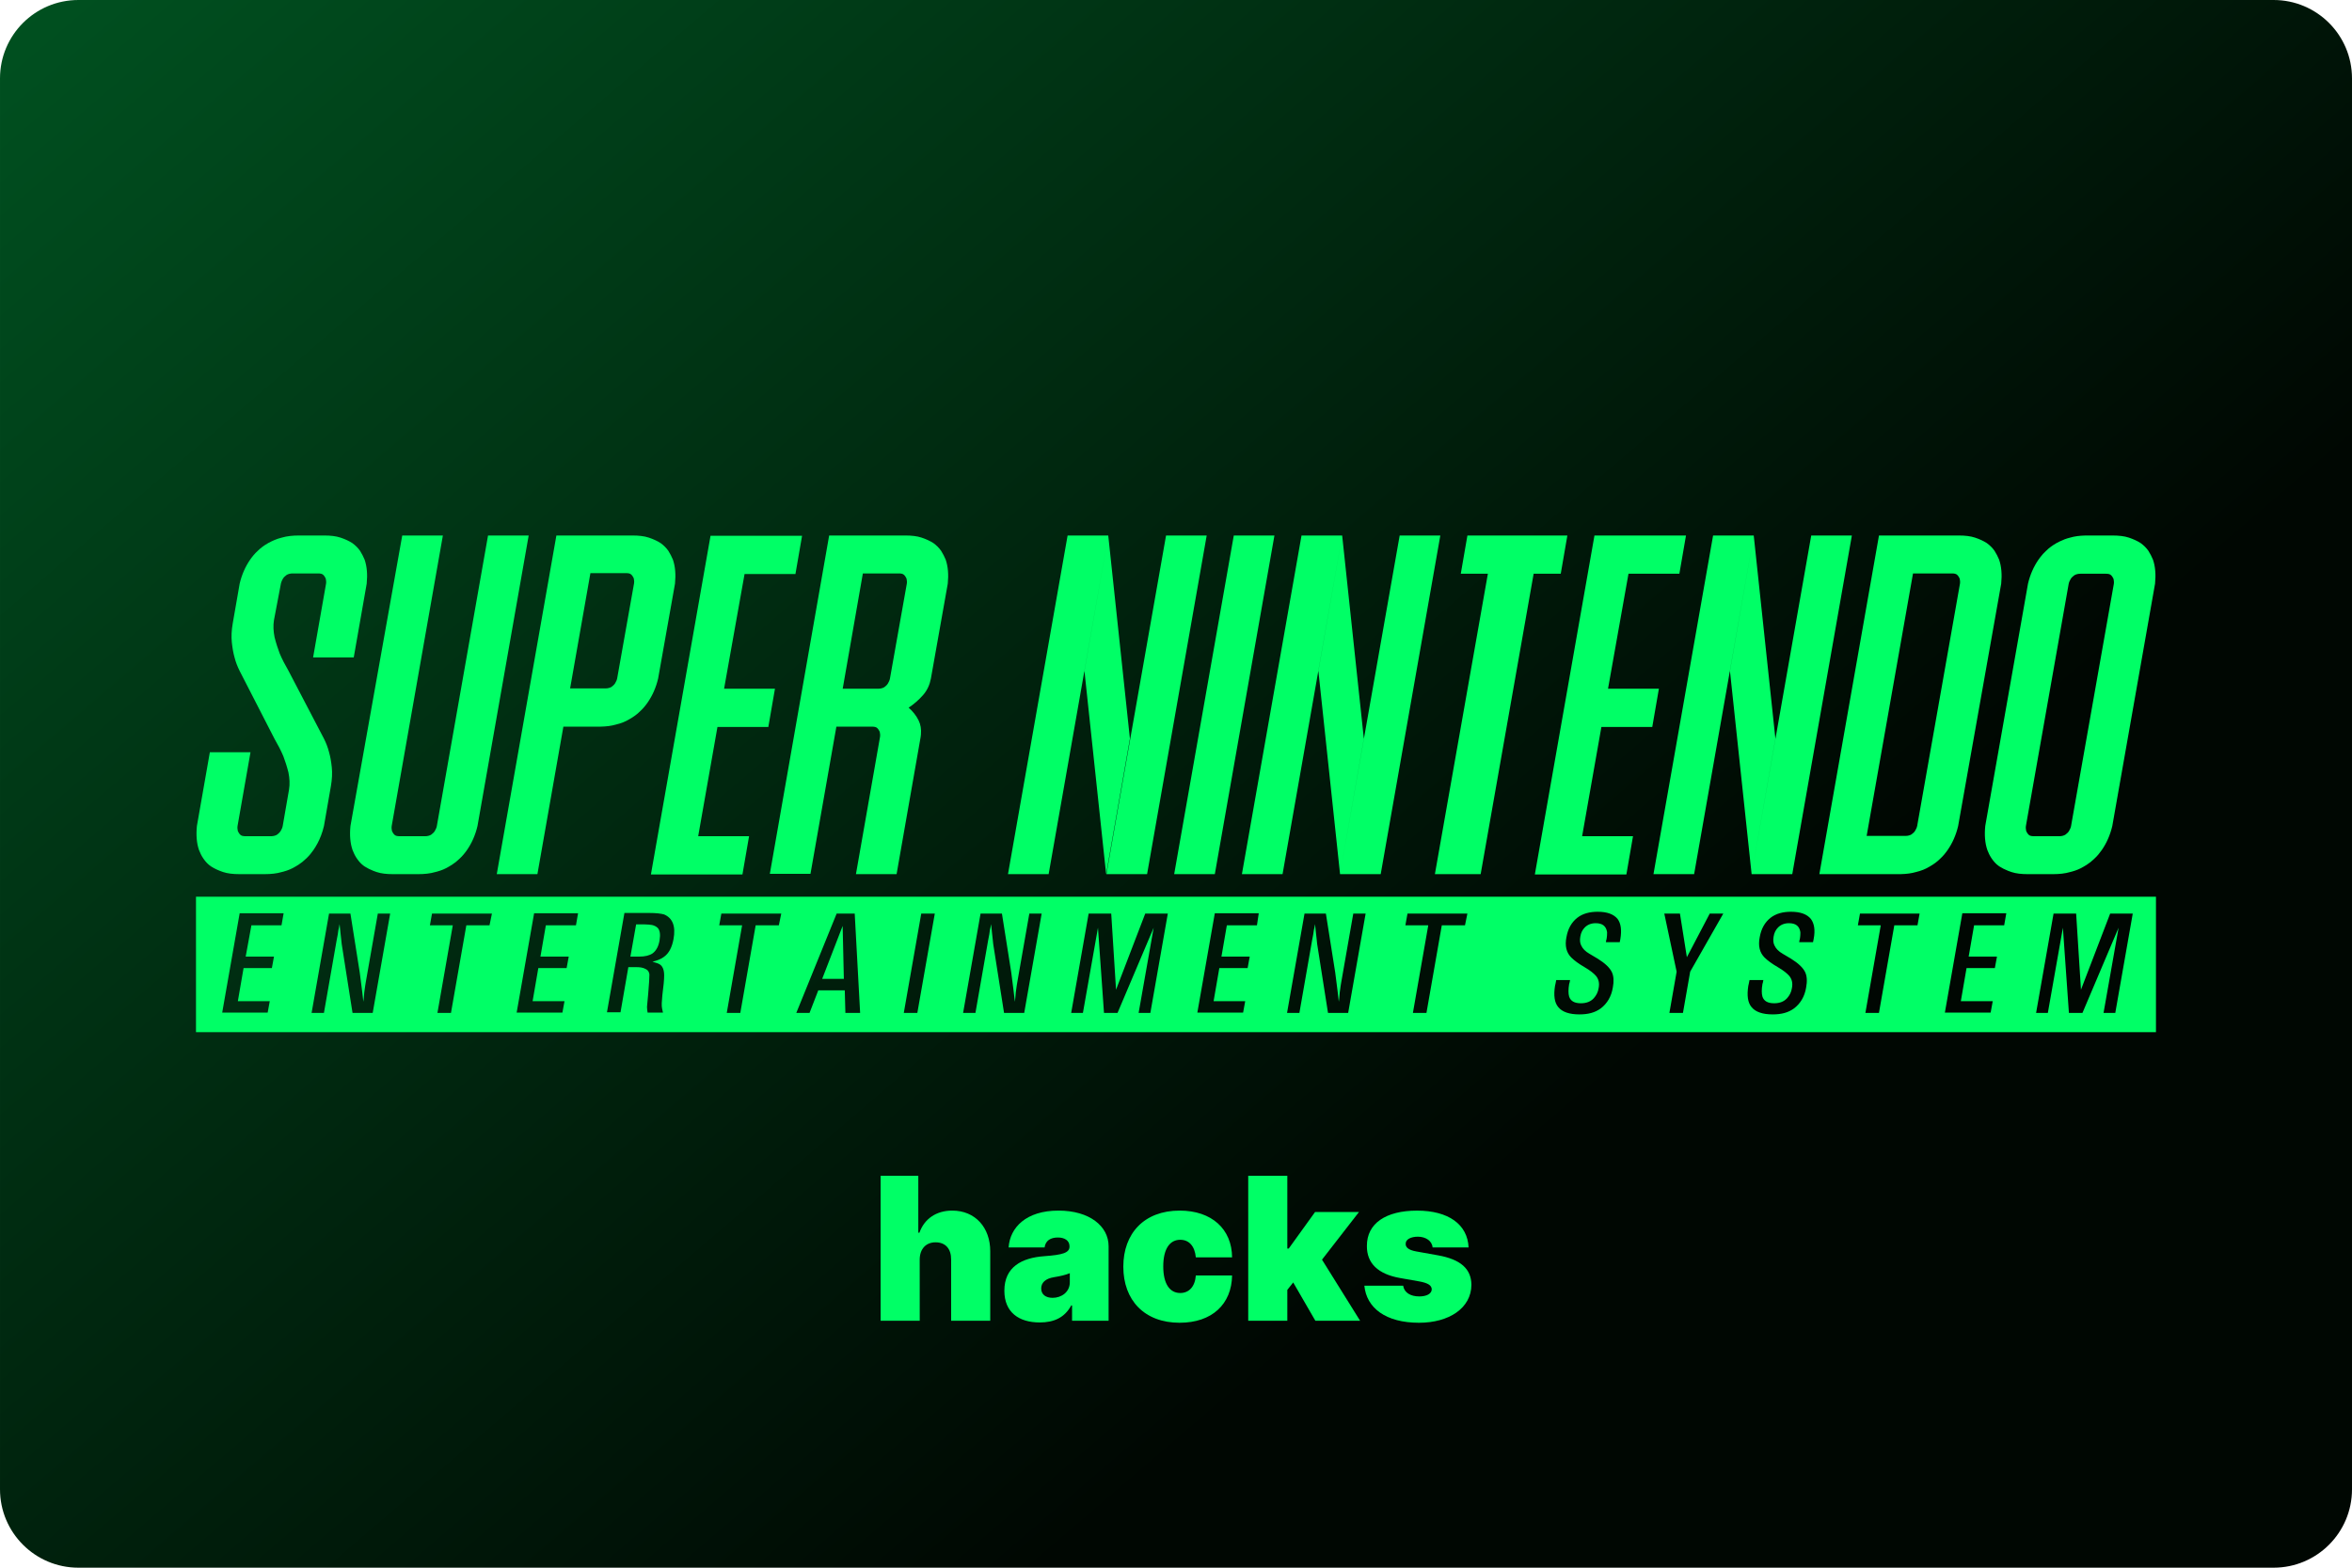
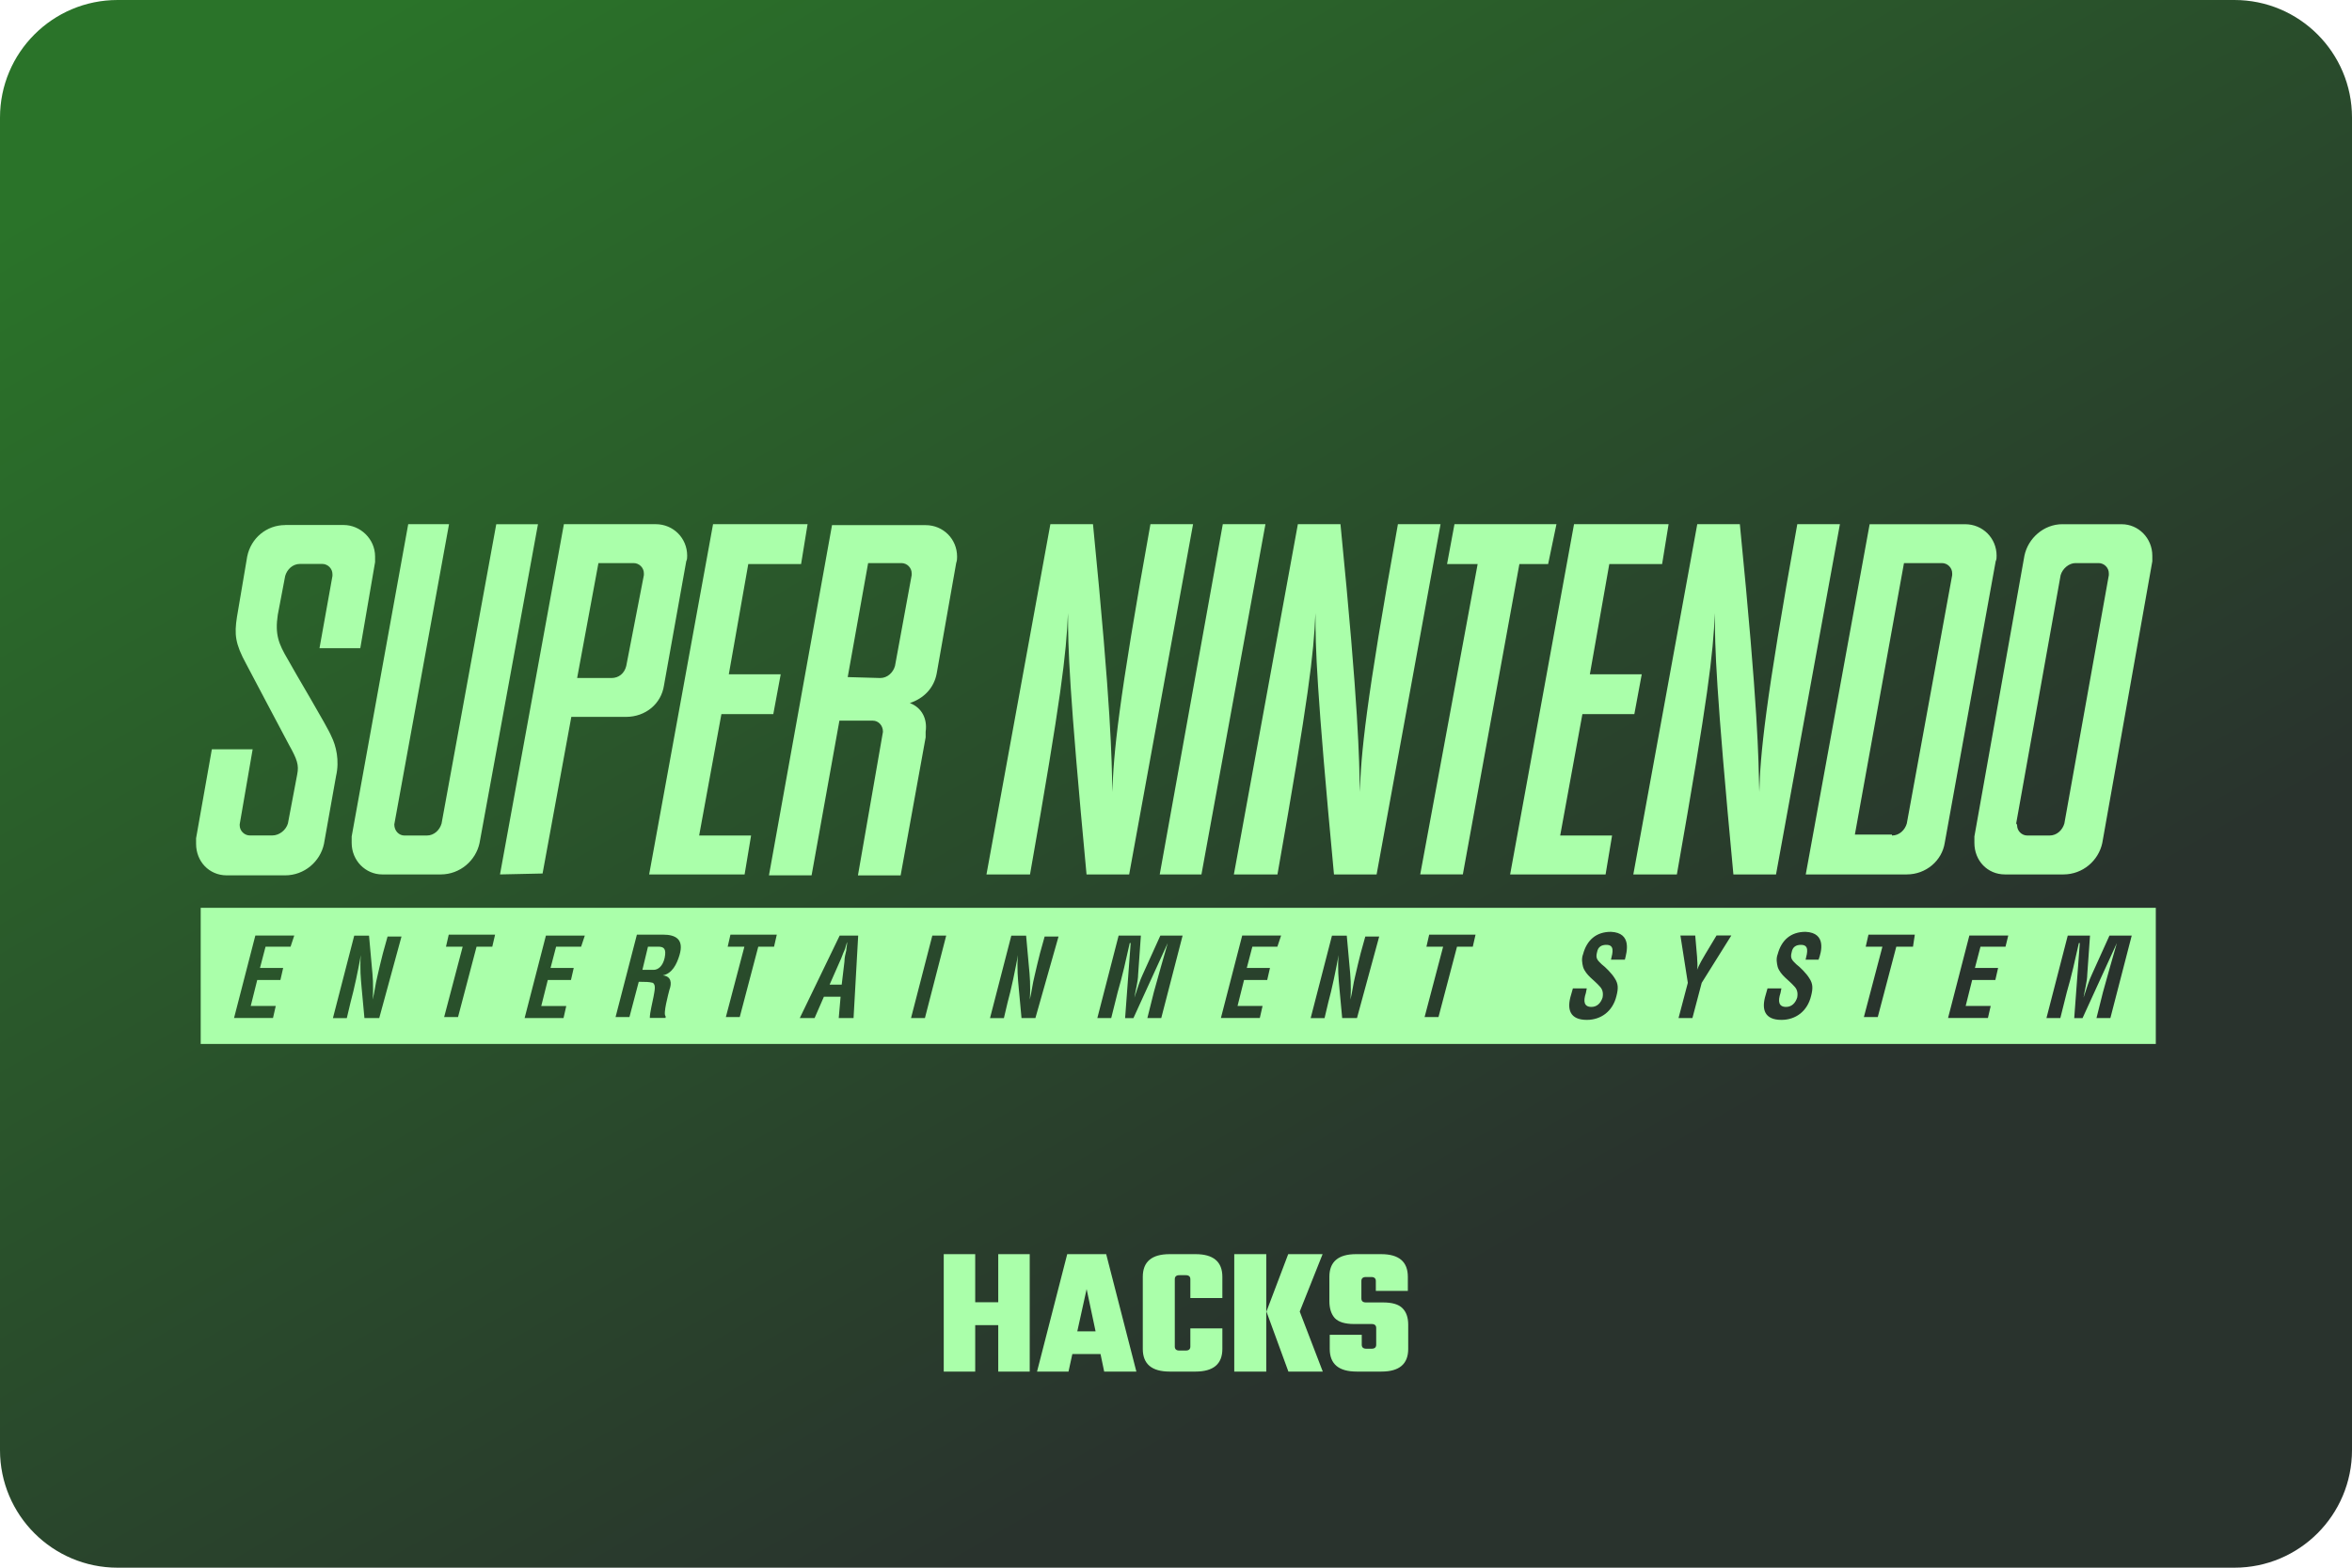
- <svg xmlns="http://www.w3.org/2000/svg" width="480" height="320" version="1.1" viewBox="0 0 127 84.667">
+ <svg xmlns="http://www.w3.org/2000/svg" width="480" height="320" version="1.1" viewBox="0 0 480 320" xml:space="preserve">
  <defs>
-     <linearGradient id="a" x2="65.708" y2="76.729" gradientUnits="userSpaceOnUse">
-       <stop stop-color="#005120" offset="0" />
-       <stop stop-color="#000702" offset="1" />
+     <linearGradient id="a" x1="21.41" x2="65.71" y1="2.214e-7" y2="76.73" gradientTransform="matrix(3.78 0 0 3.78 4.453e-6 -8.367e-7)" gradientUnits="userSpaceOnUse">
+       <stop stop-color="#2a7329" offset="0" />
+       <stop stop-color="#29332d" offset="1" />
    </linearGradient>
  </defs>
-   <rect width="127" height="84.667" ry="4.233" fill="url(#a)" stroke-linecap="square" stroke-linejoin="round" stroke-width=".529" style="paint-order:stroke fill markers" />
-   <path transform="matrix(.26458 0 0 .26458 -.00025 0)" d="m61.014 109.31c-1.29 0-2.457 0.122-3.502 0.43-1.044 0.246-1.965 0.677-2.764 1.107-0.86 0.492-1.536 0.983-2.15 1.598-0.614 0.553-1.107 1.167-1.537 1.781-0.983 1.413-1.72 3.073-2.15 4.916l-1.414 8.109c-0.246 1.413-0.306 2.704-0.184 3.871 0.123 1.167 0.307 2.212 0.553 3.072 0.246 0.983 0.615 1.905 1.045 2.766l7.127 13.887c0.676 1.167 1.292 2.334 1.783 3.502 0.369 0.983 0.736 2.09 1.043 3.318 0.246 1.229 0.307 2.396 0.123 3.502l-1.289 7.434c-0.061 0.369-0.247 0.738-0.432 1.045-0.138 0.23-0.31 0.393-0.518 0.562-0.069 0.057-0.142 0.114-0.219 0.176-0.269 0.161-0.631 0.275-1.047 0.301-0.059 0.004-0.12 0.006-0.182 0.006h-5.162c-0.492 0-0.86-0.061-1.105-0.307-0.246-0.246-0.369-0.492-0.492-0.738-0.061-0.307-0.122-0.676-0.061-1.045l2.643-15.053h-8.295l-2.643 15.053c-0.184 1.843-0.062 3.503 0.43 4.916 0.246 0.614 0.492 1.167 0.922 1.781 0.43 0.614 0.922 1.168 1.598 1.598 0.676 0.43 1.475 0.8 2.397 1.107 0.922 0.307 2.028 0.43 3.318 0.43h5.16c1.29 0 2.457-0.122 3.502-0.43 0.131-0.031 0.26-0.065 0.387-0.1 0.887-0.242 1.68-0.578 2.379-1.008 0.215-0.123 0.419-0.244 0.613-0.369 0.582-0.374 1.076-0.768 1.537-1.228 0.077-0.069 0.152-0.138 0.225-0.209 0.512-0.496 0.936-1.035 1.312-1.572 0.614-0.883 1.132-1.862 1.539-2.922 0.244-0.636 0.45-1.303 0.611-1.994l1.412-8.109c0.246-1.413 0.308-2.704 0.186-3.871-0.123-1.167-0.309-2.212-0.555-3.072-0.246-0.983-0.613-1.905-1.043-2.766l-7.252-13.887c-0.676-1.167-1.29-2.334-1.781-3.502-0.369-0.983-0.738-2.09-1.045-3.318-0.246-1.229-0.307-2.396-0.123-3.502l1.414-7.434c0.008-0.046 0.018-0.093 0.029-0.139 0.079-0.322 0.239-0.637 0.4-0.906 0.184-0.307 0.431-0.492 0.738-0.738 0.307-0.184 0.737-0.307 1.228-0.307h5.16c0.492 0 0.862 0.061 1.107 0.307 0.246 0.246 0.367 0.492 0.49 0.738 0.061 0.307 0.124 0.676 0.062 1.045l-2.643 15.053h8.295l2.643-15.053c0.184-1.843 0.062-3.503-0.43-4.916-0.246-0.614-0.553-1.167-0.922-1.781-0.43-0.614-0.922-1.106-1.598-1.598-0.676-0.43-1.475-0.8-2.397-1.107s-2.028-0.43-3.318-0.43h-5.162zm21.076 0-10.568 59.293c-0.184 1.843-0.062 3.503 0.43 4.916 0.215 0.538 0.431 1.029 0.77 1.555 0.048 0.075 0.099 0.15 0.152 0.227 0.376 0.538 0.801 1.029 1.353 1.432 0.079 0.057 0.16 0.112 0.244 0.166 0.507 0.323 1.083 0.612 1.728 0.865 0.215 0.084 0.438 0.165 0.668 0.242 0.922 0.307 2.028 0.43 3.318 0.43h5.16c1.29 0 2.457-0.122 3.502-0.43 0.131-0.031 0.26-0.065 0.387-0.1 0.887-0.242 1.68-0.578 2.379-1.008 0.215-0.123 0.419-0.244 0.613-0.369 0.582-0.374 1.076-0.768 1.537-1.228 0.614-0.553 1.107-1.167 1.537-1.781 0.983-1.413 1.72-3.073 2.15-4.916l10.445-59.293h-8.295l-10.445 59.293c-0.061 0.369-0.245 0.738-0.43 1.045s-0.431 0.492-0.738 0.738c-0.307 0.184-0.737 0.307-1.228 0.307h-5.162c-0.492 0-0.86-0.061-1.105-0.307-0.246-0.246-0.369-0.492-0.492-0.738-0.061-0.307-0.122-0.676-0.061-1.045l10.445-59.293h-8.295zm31.459 0-12.166 69.125h8.295l5.299-30.107h7.236c0.161 0 0.321-0.002 0.479-0.006 1.102-0.028 2.11-0.155 3.023-0.424 1.044-0.246 1.967-0.616 2.766-1.107 0.86-0.492 1.536-0.983 2.15-1.598 0.614-0.553 1.105-1.167 1.535-1.781 0.983-1.413 1.72-3.073 2.15-4.916l3.441-19.354c0.184-1.843 0.062-3.503-0.43-4.916-0.246-0.614-0.553-1.167-0.922-1.781-0.43-0.614-0.922-1.106-1.598-1.598-0.676-0.43-1.475-0.8-2.397-1.107s-2.028-0.43-3.318-0.43h-15.545zm55.668 0-12.105 69.062h8.295l5.285-30.045h7.25c0.492 0 0.86 0.061 1.105 0.307 0.246 0.246 0.369 0.492 0.492 0.738 0.061 0.307 0.124 0.674 0.062 1.043l-4.916 28.02h8.295l4.914-28.02c0.023-0.161 0.041-0.319 0.055-0.475 0.093-1.089-0.054-2.044-0.484-2.904-0.492-0.983-1.167-1.843-2.027-2.58 1.106-0.737 2.089-1.597 2.949-2.58 0.86-0.983 1.352-2.091 1.598-3.381l3.441-19.354c0.184-1.843 0.062-3.503-0.43-4.916-0.246-0.614-0.553-1.167-0.922-1.781-0.43-0.614-0.922-1.106-1.598-1.598-0.676-0.43-1.475-0.8-2.397-1.107s-2.028-0.43-3.318-0.43h-15.545zm48.664 0-12.166 69.125h8.295l12.166-69.125h-8.295zm8.295 0-4.856 27.65 4.424 41.475 4.856-27.65-4.424-41.475zm11.797 0-12.166 69.125h8.295l12.166-69.125h-8.295zm13.824 0-12.166 69.125h8.295l12.166-69.125h-8.295zm13.824 0-12.166 69.125h8.295l12.166-69.125h-8.295zm8.295 0-4.854 27.65 4.424 41.475 4.854-27.65-4.424-41.475zm-0.43 69.125h8.295l12.166-69.125h-8.295l-12.166 69.125zm25.99-69.125-1.352 7.805h5.529l-10.812 61.32h9.338l10.814-61.32h5.531l1.352-7.805h-20.4zm25.93 0-12.166 69.186h18.68l1.352-7.803h-10.385l3.934-22.305h10.383l1.352-7.803h-10.383l4.178-23.471h10.383l1.353-7.805h-18.68zm24.209 0-12.166 69.125h8.295l12.166-69.125h-8.295zm8.295 0-4.854 27.65 4.424 41.475 4.854-27.65-4.424-41.475zm-0.43 69.125h8.295l12.164-69.125h-8.295l-12.164 69.125zm25.99-69.125-12.166 69.125h16.221c0.161 0 0.321-0.002 0.479-0.006 1.102-0.028 2.11-0.155 3.023-0.424 1.044-0.246 1.967-0.616 2.766-1.107 0.86-0.492 1.536-0.983 2.15-1.598 0.614-0.553 1.105-1.167 1.535-1.781 0.983-1.413 1.722-3.073 2.152-4.916l8.785-49.461c0.184-1.843 0.062-3.503-0.43-4.916-0.246-0.614-0.553-1.167-0.922-1.781-0.43-0.614-0.922-1.106-1.598-1.598-0.676-0.43-1.475-0.8-2.397-1.107-0.922-0.307-2.028-0.43-3.318-0.43h-16.281zm42.518 0c-0.161 0-0.319 0.002-0.477 0.006-1.102 0.028-2.111 0.155-3.025 0.424-0.783 0.184-1.497 0.473-2.143 0.787-0.215 0.105-0.421 0.213-0.621 0.32-0.86 0.492-1.536 0.983-2.15 1.598-0.461 0.415-0.853 0.864-1.201 1.322-0.116 0.153-0.228 0.305-0.336 0.459-0.983 1.413-1.72 3.073-2.15 4.916l-8.725 49.461c-0.184 1.843-0.062 3.503 0.43 4.916 0.215 0.538 0.431 1.029 0.77 1.555 0.048 0.075 0.099 0.15 0.152 0.227 0.376 0.538 0.799 1.029 1.352 1.432 0.079 0.057 0.162 0.112 0.246 0.166 0.507 0.323 1.083 0.612 1.728 0.865 0.215 0.084 0.438 0.165 0.668 0.242 0.922 0.307 2.028 0.43 3.318 0.43h5.16c1.29 0 2.457-0.122 3.502-0.43 0.131-0.031 0.26-0.065 0.387-0.1 0.887-0.242 1.68-0.578 2.379-1.008 0.215-0.123 0.419-0.244 0.613-0.369 0.582-0.374 1.076-0.768 1.537-1.228 0.614-0.553 1.107-1.167 1.537-1.781 0.983-1.413 1.72-3.073 2.15-4.916l8.725-49.461c0.184-1.843 0.062-3.503-0.43-4.916-0.246-0.614-0.553-1.167-0.922-1.781-0.43-0.614-0.922-1.106-1.598-1.598-0.676-0.43-1.475-0.8-2.397-1.107-0.922-0.307-2.028-0.43-3.318-0.43h-5.162zm-280.98 0.062-12.166 69.123h18.68l1.352-7.803h-10.385l3.934-22.305h10.383l1.352-7.803h-10.383l4.178-23.41h10.385l1.352-7.803h-18.68zm-24.516 7.619h7.25c0.492 0 0.86 0.061 1.105 0.307 0.246 0.246 0.369 0.491 0.492 0.736 0.061 0.307 0.122 0.676 0.061 1.045l-3.439 19.355c-0.061 0.369-0.245 0.738-0.43 1.045-0.184 0.307-0.431 0.491-0.738 0.736-0.307 0.184-0.737 0.309-1.228 0.309h-7.215l4.143-23.533zm55.605 0.061h7.312c0.492 0 0.86 0.061 1.105 0.307 0.246 0.246 0.369 0.492 0.492 0.738 0.061 0.307 0.122 0.676 0.061 1.045l-3.439 19.354c-0.061 0.369-0.247 0.738-0.432 1.045-0.184 0.307-0.429 0.492-0.736 0.738-0.307 0.184-0.737 0.307-1.228 0.307h-7.25l4.115-23.533zm214.32 0h7.926c0.492 0 0.86 0.061 1.105 0.307 0.246 0.246 0.369 0.492 0.492 0.738 0.062 0.307 0.122 0.676 0.061 1.045l-8.725 49.4c-0.062 0.369-0.245 0.738-0.43 1.045-0.184 0.307-0.431 0.491-0.738 0.736-0.307 0.184-0.737 0.307-1.228 0.307h-7.926l9.463-53.578zm34.162 0.062h5.162c0.492 0 0.86 0.061 1.105 0.307 0.246 0.246 0.369 0.491 0.492 0.736 0.061 0.307 0.122 0.676 0.061 1.045l-8.725 49.4c-0.062 0.369-0.245 0.738-0.43 1.045-0.184 0.307-0.431 0.492-0.738 0.738-0.307 0.184-0.737 0.307-1.228 0.307h-5.162c-0.492 0-0.86-0.061-1.105-0.307-0.246-0.246-0.369-0.492-0.492-0.738-0.062-0.307-0.122-0.676-0.061-1.045l8.725-49.4c0.062-0.369 0.245-0.738 0.43-1.045 0.184-0.307 0.431-0.491 0.738-0.736 0.307-0.184 0.737-0.307 1.228-0.307zm-384.58 65.928v27.65h400v-27.65h-400zm286.08 3.072c1.905 0 3.256 0.492 4.055 1.475 0.676 0.922 0.86 2.274 0.553 4.117 0 0.061-0.06 0.308-0.121 0.615h-2.828c0.061-0.307 0.062-0.493 0.123-0.555 0.123-0.676 0.123-1.167 0.123-1.475-0.184-1.229-0.921-1.842-2.334-1.842-0.922 0-1.66 0.306-2.213 0.859-0.492 0.492-0.799 1.105-0.922 1.904-0.123 0.737-0.06 1.292 0.186 1.783 0.307 0.676 0.861 1.227 1.721 1.719l1.658 0.984c1.475 0.922 2.459 1.842 2.889 2.764 0.369 0.799 0.429 1.844 0.184 3.135-0.307 1.843-1.167 3.257-2.457 4.24-1.167 0.86-2.581 1.228-4.363 1.228-2.028 0-3.502-0.492-4.301-1.475-0.799-0.922-0.983-2.397-0.676-4.363 0.061-0.184 0.123-0.554 0.246-1.168h2.826c-0.061 0.369-0.124 0.676-0.186 0.799-0.184 1.106-0.184 1.968 0 2.582 0.307 0.922 1.106 1.352 2.397 1.352 1.167 0 2.028-0.369 2.643-1.045 0.492-0.553 0.86-1.23 0.982-2.09 0.184-0.983 2.6e-4 -1.781-0.553-2.457-0.43-0.492-1.167-1.105-2.334-1.781-1.167-0.676-2.089-1.352-2.703-1.967-0.983-0.983-1.353-2.334-0.984-4.178 0.307-1.72 1.046-3.012 2.213-3.934 1.106-0.86 2.519-1.228 4.178-1.228zm39.447 0c1.905 0 3.256 0.492 4.055 1.475 0.676 0.922 0.921 2.274 0.553 4.117 0 0.061-0.062 0.308-0.123 0.615h-2.826c0.061-0.307 0.062-0.493 0.123-0.555 0.123-0.676 0.123-1.167 0.123-1.475-0.184-1.229-0.921-1.842-2.334-1.842-0.922 0-1.66 0.306-2.213 0.859-0.492 0.492-0.799 1.105-0.922 1.904-0.123 0.737-0.062 1.292 0.184 1.783 0.307 0.676 0.86 1.227 1.721 1.719l1.66 0.984c1.475 0.922 2.457 1.842 2.887 2.764 0.369 0.799 0.431 1.844 0.186 3.135-0.307 1.843-1.169 3.257-2.459 4.24-1.167 0.86-2.579 1.228-4.361 1.228-2.028 0-3.502-0.492-4.301-1.475-0.799-0.922-0.983-2.397-0.676-4.363 0.061-0.184 0.121-0.554 0.244-1.168h2.826c-0.061 0.369-0.122 0.676-0.184 0.799-0.184 1.106-0.184 1.968 0 2.582 0.307 0.922 1.106 1.352 2.397 1.352 1.167 0 2.028-0.369 2.643-1.045 0.492-0.553 0.86-1.23 0.982-2.09 0.184-0.983 2.6e-4 -1.781-0.553-2.457-0.43-0.492-1.167-1.105-2.334-1.781s-2.091-1.352-2.705-1.967c-0.983-0.983-1.351-2.334-0.982-4.178 0.307-1.72 1.044-3.012 2.211-3.934 1.106-0.86 2.521-1.228 4.18-1.228zm-238.09 0.246h5.1c1.352 0 2.395 0.122 3.01 0.307 1.72 0.737 2.398 2.397 1.906 5.039-0.307 1.659-0.922 2.888-1.967 3.625-0.553 0.43-1.353 0.737-2.336 0.982 0.614 0.184 1.107 0.308 1.414 0.492 0.676 0.369 0.982 1.167 0.982 2.334 0 0.799-0.121 2.151-0.367 3.994-0.123 1.229-0.185 2.152-0.062 2.705 0.061 0.307 0.124 0.552 0.186 0.859h-3.135c-0.061-0.369-0.123-0.738-0.123-1.168 0-0.246 0.123-1.167 0.246-2.703 0.184-2.028 0.246-3.379 0.246-3.932-0.061-0.492-0.307-0.861-0.676-1.045-0.307-0.184-0.676-0.308-1.045-0.369-0.307-0.061-0.737-0.061-1.228-0.061h-1.352l-1.598 9.215h-2.766l3.564-20.275zm-78.525 0.061h8.971l-0.43 2.459h-6.144l-1.168 6.391h5.775l-0.43 2.334h-5.775l-1.168 6.758h6.514l-0.43 2.336h-9.279l3.564-20.277zm60.092 0h8.971l-0.43 2.459h-6.144l-1.105 6.391h5.775l-0.43 2.334h-5.777l-1.166 6.758h6.512l-0.43 2.336h-9.34l3.564-20.277zm138.92 0h8.971l-0.369 2.459h-6.144l-1.105 6.391h5.775l-0.43 2.334h-5.775l-1.168 6.758h6.451l-0.43 2.336h-9.34l3.564-20.277zm152.56 0h8.971l-0.43 2.459h-6.144l-1.105 6.391h5.775l-0.43 2.334h-5.777l-1.166 6.758h6.512l-0.43 2.336h-9.34l3.564-20.277zm-333.33 0.062h4.363l1.904 12.043c0.369 2.826 0.615 4.792 0.738 5.959 0.061-0.43 0.122-1.044 0.184-1.904 0.184-1.229 0.245-1.904 0.307-2.088l2.459-14.01h2.519l-3.564 20.275h-4.117l-2.211-14.07c0-0.246-0.123-0.983-0.246-2.273-0.061-0.737-0.124-1.351-0.186-1.781l-0.121 0.676-0.123 0.553-0.123 0.861-0.246 1.289-2.58 14.746h-2.519l3.562-20.275zm21.014 0h12.229l-0.492 2.397h-4.731l-3.135 17.879h-2.764l3.133-17.879h-4.67l0.43-2.397zm59.049 0h12.227l-0.492 2.397h-4.731l-3.133 17.879h-2.766l3.133-17.879h-4.67l0.432-2.397zm23.531 0h3.688l1.105 20.275h-3.01l-0.123-4.607h-5.408l-1.781 4.607h-2.703l8.232-20.275zm17.266 0h2.766l-3.564 20.275h-2.764l3.562-20.275zm12.105 0h4.361l1.906 12.043c0.369 2.826 0.613 4.792 0.736 5.959 0.061-0.43 0.124-1.044 0.186-1.904 0.184-1.229 0.245-1.904 0.307-2.088l2.457-14.01h2.519l-3.564 20.275h-4.115l-2.213-14.07c0-0.246-0.123-0.983-0.246-2.273-0.061-0.737-0.122-1.351-0.184-1.781l-0.123 0.676-0.123 0.553-0.123 0.861-0.246 1.289-2.58 14.746h-2.519l3.564-20.275zm22.059 0h4.607l0.982 15.545 5.961-15.545h4.607l-3.562 20.275h-2.397l3.072-17.389-7.373 17.389h-2.766l-1.228-17.389-3.072 17.389h-2.397l3.564-20.275zm44.055 0h4.361l1.906 12.043c0.369 2.826 0.613 4.792 0.736 5.959 0.061-0.43 0.124-1.044 0.186-1.904 0.184-1.229 0.245-1.904 0.307-2.088l2.457-14.01h2.519l-3.564 20.275h-4.115l-2.213-14.07c0-0.246-0.123-0.983-0.246-2.273-0.061-0.737-0.122-1.351-0.184-1.781l-0.123 0.676-0.123 0.553-0.123 0.861-0.246 1.289-2.58 14.746h-2.519l3.564-20.275zm21.014 0h12.227l-0.49 2.397h-4.732l-3.133 17.879h-2.766l3.135-17.879h-4.67l0.43-2.397zm52.41 0h3.195l1.414 8.908 4.67-8.908h2.764l-6.758 11.859-1.475 8.416h-2.766l1.475-8.416-2.519-11.859zm39.939 0h12.166l-0.43 2.397h-4.732l-3.133 17.879h-2.766l3.135-17.879h-4.67l0.43-2.397zm39.508 0h4.607l0.984 15.545 5.959-15.545h4.609l-3.564 20.275h-2.397l3.072-17.389-7.373 17.389h-2.766l-1.228-17.389-3.072 17.389h-2.397l3.564-20.275zm-289.28 2.211-1.168 6.576h1.781c1.229 0 2.151-0.246 2.766-0.676 0.737-0.553 1.228-1.476 1.412-2.705 0.184-1.167 0.063-1.966-0.367-2.457-0.307-0.307-0.676-0.492-1.168-0.615-0.43-0.061-0.922-0.123-1.475-0.123h-1.781zm42.15 0.309-4.18 10.814h4.424l-0.244-10.814z" fill="#0f6" stroke-linecap="round" stroke-linejoin="round" stroke-width="8" style="paint-order:stroke markers fill" />
-   <g transform="matrix(1.0173 0 0 1.0173 -2.7113 -1.2087)" fill="#0f6" stroke-width=".265" aria-label="hacks">
-     <path d="m51.481 68.059c0.004-0.571 0.334-0.917 0.842-0.917 0.53 0 0.831 0.346 0.827 0.917v3.247h2.075v-3.683c0.004-1.263-0.793-2.165-2.014-2.165-0.853 0-1.484 0.436-1.744 1.173h-0.06v-3.022h-1.999v7.697h2.075z" />
-     <path d="m57.855 71.396c0.752 0 1.319-0.256 1.669-0.902h0.045v0.812h1.939v-3.954c0-1.067-1.011-1.894-2.661-1.894-1.725 0-2.574 0.902-2.646 1.954h1.909c0.049-0.357 0.312-0.526 0.707-0.526 0.361 0 0.616 0.165 0.616 0.466v0.015c0 0.334-0.368 0.44-1.338 0.511-1.191 0.086-2.12 0.568-2.12 1.834 0 1.15 0.774 1.684 1.879 1.684zm0.676-1.308c-0.353 0-0.601-0.173-0.601-0.496 0-0.297 0.21-0.526 0.692-0.601 0.331-0.053 0.609-0.12 0.827-0.21v0.481c0 0.526-0.447 0.827-0.917 0.827z" />
-     <path d="m65.281 71.411c1.71 0 2.759-0.981 2.781-2.51h-1.924c-0.045 0.605-0.372 0.932-0.827 0.932-0.545 0-0.902-0.466-0.902-1.413s0.357-1.413 0.902-1.413c0.459 0 0.77 0.327 0.827 0.932h1.924c-0.011-1.503-1.082-2.481-2.781-2.481-1.879 0-2.992 1.203-2.992 2.977 0 1.774 1.112 2.977 2.992 2.977z" />
-     <path d="m68.919 71.306h2.075v-1.639l0.312-0.395 1.176 2.033h2.375l-2.022-3.243 1.962-2.529h-2.33l-1.398 1.939h-0.075v-3.864h-2.075z" />
-     <path d="m80.615 67.413c-0.053-1.221-1.067-1.954-2.736-1.954-1.65 0-2.668 0.676-2.661 1.879-0.007 0.909 0.583 1.492 1.759 1.699l1.022 0.18c0.451 0.083 0.654 0.203 0.661 0.421-0.007 0.241-0.282 0.376-0.661 0.376-0.47 0-0.801-0.203-0.857-0.571h-2.059c0.113 1.184 1.135 1.969 2.901 1.969 1.597 0 2.774-0.778 2.781-2.014-0.007-0.853-0.579-1.349-1.759-1.563l-1.173-0.21c-0.44-0.079-0.564-0.237-0.556-0.406-0.007-0.241 0.289-0.376 0.646-0.376 0.41 0 0.752 0.218 0.782 0.571z" />
-   </g>
-   <style type="text/css">.st0{fill:#FC0C18;}
- 	.st1{fill:#FC0C18;}</style>
+   <rect width="480" height="320" ry="24" fill="url(#a)" />
+   <path d="m83.31 107-11.54 63.74v1.322c0 3.595 2.833 6.43 6.24 6.43h11.92c3.97 0 7.179-2.835 7.94-6.43l11.92-65.06h-8.512l-11.16 61.09c-0.375 1.323-1.511 2.459-3.022 2.459h-4.543c-1.136 0-2.084-0.948-2.084-2.272l11.17-61.28h-8.326zm31.77 0-13.04 71.49 8.689-0.188 5.867-31.97h11.16c3.97 0 7.189-2.647 7.752-6.43l4.543-25.34c0.188-0.375 0.188-0.76 0.188-1.135 0-3.595-2.833-6.43-6.428-6.43h-18.72zm30.44 0-13.04 71.49h19.48l1.322-7.939h-10.6l4.543-24.78h10.59l1.512-8.127h-10.59l3.971-22.51h10.78l1.324-8.139h-19.3zm68.84 0-13.04 71.49h8.887c6.429-36.51 7.377-44.82 7.752-53.34 0 7.189 0.189 15.13 3.783 53.34h8.699l13.04-71.49h-8.699c-6.616 36.7-7.564 47.1-7.752 54.66-0.188-7.189-0.189-16.45-3.971-54.66zm35.19 0-12.87 71.49h8.512l13.06-71.49h-8.699zm15.32 0-13.06 71.49h8.896c6.429-36.51 7.377-44.82 7.752-53.34 0 7.189 0.189 15.13 3.783 53.34h8.699l13.05-71.49h-8.701c-6.616 36.7-7.564 47.1-7.752 54.66-0.188-7.189-0.189-16.45-3.971-54.66h-8.699zm31.96 0-1.512 8.139h6.242l-11.72 63.35h8.699l11.54-63.35h5.865l1.699-8.139h-20.81zm24.4 0-13.04 71.49h19.48l1.324-7.939h-10.59l4.533-24.78h10.6l1.512-8.127h-10.59l3.969-22.51h10.78l1.322-8.139h-19.29zm25.15 0-13.05 71.49h8.889c6.429-36.51 7.377-44.82 7.752-53.34 0 7.189 0.189 15.13 3.783 53.34h8.699l13.04-71.49h-8.699c-6.616 36.7-7.564 47.1-7.752 54.66-0.188-7.189-0.189-16.45-3.971-54.66zm35.18 0-13.04 71.49h20.61c3.97 0 7.189-2.835 7.752-6.43l10.4-57.49c0.188-0.375 0.188-0.76 0.188-1.135 0-3.595-2.835-6.43-6.43-6.43h-19.48zm39.34 0c-3.782 0-7.002 2.835-7.752 6.43l-10.21 57.31v1.322c0 3.595 2.648 6.43 6.242 6.43h11.92c3.97 0 7.179-2.835 7.939-6.43l10.21-57.49v-1.135c0-3.595-2.835-6.43-6.242-6.43h-12.11zm-362.7 0.178c-3.782 0-6.991 2.646-7.752 6.428l-2.084 12.3c-0.563 3.595-0.375 5.491 1.896 9.648 1.698 3.209 7.378 13.99 8.701 16.45 1.698 3.032 2.072 4.156 1.697 6.053l-1.896 10.02c-0.386 1.323-1.708 2.459-3.219 2.459h-4.543c-1.136 0-2.084-0.948-2.084-2.084v-0.188l2.646-15.32h-8.326l-3.219 18.16v1.135c0 3.595 2.646 6.429 6.24 6.44h11.92c3.97 0 7.179-2.833 7.94-6.428l2.459-13.81c0.75-3.22 8.97e-4 -6.24-0.947-8.137-0.75-1.896-7.565-13.24-8.889-15.7-1.896-3.209-2.645-5.105-2.051-9.096l1.51-7.939c0.375-1.323 1.511-2.459 3.022-2.459h4.543c1.136 0 2.084 0.948 2.084 2.084v0.375l-2.646 14.75h8.324l3.023-17.59v-1.137c0-3.595-3.023-6.428-6.43-6.428h-11.92zm111.6 0.01-12.87 71.49h8.699l5.68-31.58h6.803c1.136 0 2.084 0.948 2.084 2.272l-5.106 29.32h8.711l5.106-28.18v-1.137c0.375-2.646-0.762-4.917-3.221-5.865 2.834-0.948 4.918-3.033 5.48-6.055l3.971-22.51c0.188-0.563 0.188-0.947 0.188-1.322 0-3.595-2.833-6.43-6.428-6.43h-19.1zm-47.67 7.752h7.189c1.136 0 2.084 0.948 2.084 2.084v0.375l-3.596 18.54c-0.375 1.511-1.511 2.459-3.022 2.459h-7.002l4.346-23.46zm55.04 0h6.805c1.136 0 2.082 0.948 2.082 2.084v0.375l-3.406 18.54c-0.375 1.323-1.511 2.459-3.022 2.459l-6.627-0.188 4.168-23.27zm211.4 0h7.752c1.136 0 2.084 0.948 2.084 2.084v0.375l-9.262 50.69c-0.375 1.323-1.513 2.459-3.023 2.459h-0.01v-0.199h-7.564l10.02-55.41zm34.99 0h4.73c1.136 0 2.084 0.948 2.084 2.084v0.375l-9.074 50.69c-0.375 1.323-1.513 2.459-3.023 2.459h-4.543c-1.136 0-2.082-0.948-2.082-2.084 0 0 5e-5 -0.187-0.188-0.375l9.074-50.69c0.375-1.323 1.698-2.459 3.022-2.459zm-382.6 70.36v27.8h399v-27.8zm287.8 4.906c4.366 0.198 3.231 4.169 2.846 5.68h-2.834c0.375-1.511 0.76-3.022-0.949-3.022-0.948 0-1.698 0.374-1.896 1.51-0.375 1.323 0.189 1.698 0.949 2.459 0.761 0.563 2.084 1.896 2.646 2.834 0.761 1.136 0.76 2.085 0.375 3.596-0.761 3.22-3.221 4.918-6.055 4.918-3.407 0-4.156-2.084-3.219-5.106l0.375-1.324h2.834l-0.188 0.949c-0.563 1.698-0.376 2.834 1.135 2.834 1.136 0 1.896-0.761 2.272-1.896 0.188-0.948 1.5e-4 -1.698-0.562-2.272-1.136-1.323-2.833-2.272-3.406-3.971-0.188-0.761-0.375-1.698 0-2.646 0.761-2.834 2.646-4.543 5.678-4.543zm39.72 0c4.355 0.198 3.219 4.169 2.656 5.68h-2.646c0.375-1.511 0.761-3.022-0.947-3.022-0.948 0-1.698 0.374-1.896 1.51-0.375 1.323 0.189 1.698 0.949 2.459 0.761 0.563 2.084 1.896 2.646 2.834 0.761 1.136 0.76 2.085 0.375 3.596-0.761 3.22-3.221 4.918-6.055 4.918-3.407 0-4.156-2.084-3.219-5.106l0.375-1.324h2.834l-0.188 0.949c-0.563 1.698-0.376 2.834 1.135 2.834 1.136 0 1.896-0.761 2.272-1.896 0.188-0.948 1.5e-4 -1.698-0.562-2.272-1.136-1.323-2.833-2.272-3.406-3.971-0.188-0.761-0.375-1.698 0-2.646 0.761-2.834 2.646-4.543 5.678-4.543zm-276.9 0.574h9.459l-0.572 2.459h-3.209l-3.783 14.37h-2.834l3.783-14.37h-3.408l0.564-2.459zm38.4 0h5.293c2.646 0 4.354 0.947 3.406 4.156-0.563 1.896-1.51 3.783-3.406 4.158 1.698 0.188 1.897 1.511 1.324 3.022-0.188 0.761-1.324 4.918-0.762 5.293v0.375h-3.219c0-1.136 0.562-3.22 0.76-4.346 0.188-1.136 0.563-2.459-0.188-2.834-0.761-0.188-1.511-0.188-2.272-0.188h-0.562l-1.896 7.189h-2.834l4.356-16.83zm19.09 0h9.461l-0.562 2.459h-3.219l-3.783 14.37h-2.834l3.783-14.37h-3.408l0.562-2.459zm142.6 0h9.461l-0.562 2.459h-3.219l-3.783 14.37h-2.834l3.783-14.37h-3.408l0.562-2.459zm89.65 0h9.461l-0.375 2.459h-3.406l-3.783 14.37h-2.834l3.783-14.37h-3.408zm-31.01 0.176h3.022l-6.043 9.66-1.896 7.189h-2.834l1.896-7.189-1.512-9.648h3.022l0.377 4.344c0 0.761 0.188 1.698 0 2.646 0.563-1.323 1.135-2.271 1.697-3.219l2.272-3.783zm-298.2 0.012h7.94l-0.75 2.272h-5.106l-1.137 4.344h4.73l-0.562 2.459h-4.73l-1.324 5.293h5.107l-0.564 2.459h-7.949l4.346-16.83zm201.4 0h7.939l-0.762 2.272h-5.106l-1.135 4.344h4.73l-0.562 2.459h-4.73l-1.324 5.293h5.106l-0.562 2.459h-7.94l4.346-16.83zm148.4 0h7.939l-0.562 2.272h-5.106l-1.137 4.344h4.73l-0.562 2.459h-4.73l-1.324 5.293h5.107l-0.565 2.459h-8.137l4.346-16.83zm-290.5 0.01h7.939l-0.752 2.262h-5.106l-1.135 4.344h4.73l-0.562 2.459h-4.73l-1.334 5.305h5.106l-0.562 2.459h-7.939l4.346-16.83zm59.95 0h3.781l-0.947 16.83h-3.022l0.375-4.346h-3.408l-1.896 4.346h-3.022l8.139-16.83zm18.91 0h2.834l-4.344 16.83h-2.836zm38.02 0h4.543l-0.562 7.939c0 1.323-0.562 3.407-0.76 4.73 0.563-1.698 1.135-3.595 1.697-4.73l3.596-7.939h4.543l-4.356 16.83h-2.834l1.322-5.293c0.948-3.407 1.896-6.804 2.834-10.02l-7 15.32h-1.699l1.135-15.32h-0.188c-0.761 3.407-1.511 6.804-2.459 10.02l-1.322 5.293h-2.834l4.344-16.83zm193.7 0h4.543l-0.562 7.939c0 1.323-0.564 3.407-0.762 4.73 0.563-1.698 1.137-3.595 1.699-4.73l3.594-7.939h4.543l-4.356 16.83h-2.834l1.324-5.293c0.948-3.407 1.896-6.804 2.834-10.02l-7.002 15.32h-1.699l1.137-15.32h-0.188c-0.761 3.407-1.511 6.804-2.459 10.02l-1.324 5.293h-2.834l4.346-16.83zm-349.7 0.01h3.022l0.562 6.242c0.188 1.896 0.375 3.971 0.188 6.805 0.375-1.511 0.564-3.22 0.949-4.73 0.375-1.698 0.76-3.22 1.135-4.73l0.949-3.408h2.844l-4.543 16.64h-3.022l-0.562-6.055c-0.188-2.084-0.375-3.969-0.188-6.803-0.188 1.323-0.564 3.022-0.949 4.918-0.375 1.698-0.76 3.407-1.135 4.73l-0.762 3.219h-2.834l4.346-16.83zm134.1 0h3.022l0.562 6.242c0.188 1.896 0.375 3.971 0.188 6.805 0.375-1.511 0.562-3.22 0.947-4.73 0.375-1.698 0.762-3.22 1.137-4.73l0.947-3.408h2.834l-4.719 16.64h-2.836l-0.562-6.055c-0.188-2.084-0.375-3.969-0.188-6.803-0.188 1.323-0.562 3.022-0.947 4.918-0.375 1.698-0.762 3.407-1.137 4.73l-0.76 3.219h-2.834l4.346-16.83zm65.44 0h3.022l0.562 6.242c0.188 1.896 0.375 3.971 0.188 6.805 0.375-1.511 0.564-3.22 0.949-4.73 0.375-1.698 0.76-3.22 1.135-4.73l0.947-3.408h2.836l-4.533 16.64h-3.022l-0.562-6.055c-0.188-2.084-0.375-3.969-0.188-6.803-0.188 1.323-0.564 3.022-0.949 4.918-0.375 1.698-0.76 3.407-1.135 4.73l-0.762 3.219h-2.834l4.346-16.83zm-98.93 1.303c-0.188 0.375-0.375 1.324-0.562 1.699-0.375 0.761-0.564 1.511-0.949 2.272l-2.084 4.73h2.471l0.562-4.73c0-0.761 0.187-1.511 0.375-2.272 0-0.375 0.188-1.324 0.188-1.699zm-40.66 0.949-1.137 4.73h2.272c0.948 0 1.896-0.761 2.272-2.459 0.386-1.896-0.187-2.272-1.322-2.272z" fill="#afa" />
+   <path d="m192.6 256v23.97h6.422v-9.482h4.703v9.482h6.422v-23.97h-6.422v9.82h-4.703v-9.82zm25.2 0-6.16 23.97h6.422l0.785-3.584h5.748l0.748 3.584h6.57l-6.16-23.97h-7.953zm20.91 0c-3.659 0-5.488 1.545-5.488 4.631v14.71c0 3.086 1.83 4.629 5.488 4.629h5.264c3.659 0 5.488-1.543 5.488-4.629v-4.182h-6.533v3.695c0 0.548-0.311 0.822-0.934 0.822h-1.307c-0.622 0-0.934-0.275-0.934-0.822v-13.74c0-0.548 0.311-0.82 0.934-0.82h1.307c0.622 0 0.934 0.273 0.934 0.82v3.846h6.533v-4.33c0-3.086-1.83-4.631-5.488-4.631h-5.264zm13.18 0v23.97h6.533v-23.97zm11.01 0-4.443 11.72 4.48 12.25h7.018l-4.703-12.25 4.666-11.72zm13.85 0c-3.634 0-5.449 1.545-5.449 4.631v4.928c0 1.518 0.372 2.688 1.119 3.51 0.772 0.796 2.078 1.193 3.92 1.193h3.584c0.622 0 0.934 0.275 0.934 0.822v3.396c0 0.548-0.311 0.822-0.934 0.822h-1.082c-0.622 0-0.934-0.275-0.934-0.822v-2.016h-6.533v2.875c0 3.086 1.83 4.629 5.488 4.629h5.076c3.634 0 5.451-1.543 5.451-4.629v-4.928c0-1.493-0.399-2.627-1.195-3.398-0.772-0.772-2.078-1.156-3.92-1.156h-3.508c-0.622 0-0.934-0.275-0.934-0.822v-3.547c0-0.548 0.311-0.82 0.934-0.82h1.082c0.622 0 0.934 0.273 0.934 0.82v2.016h6.533v-2.873c0-3.086-1.817-4.631-5.451-4.631h-5.115zm-54.99 7.131 1.828 8.625h-3.732z" fill="#afa" />
</svg>
